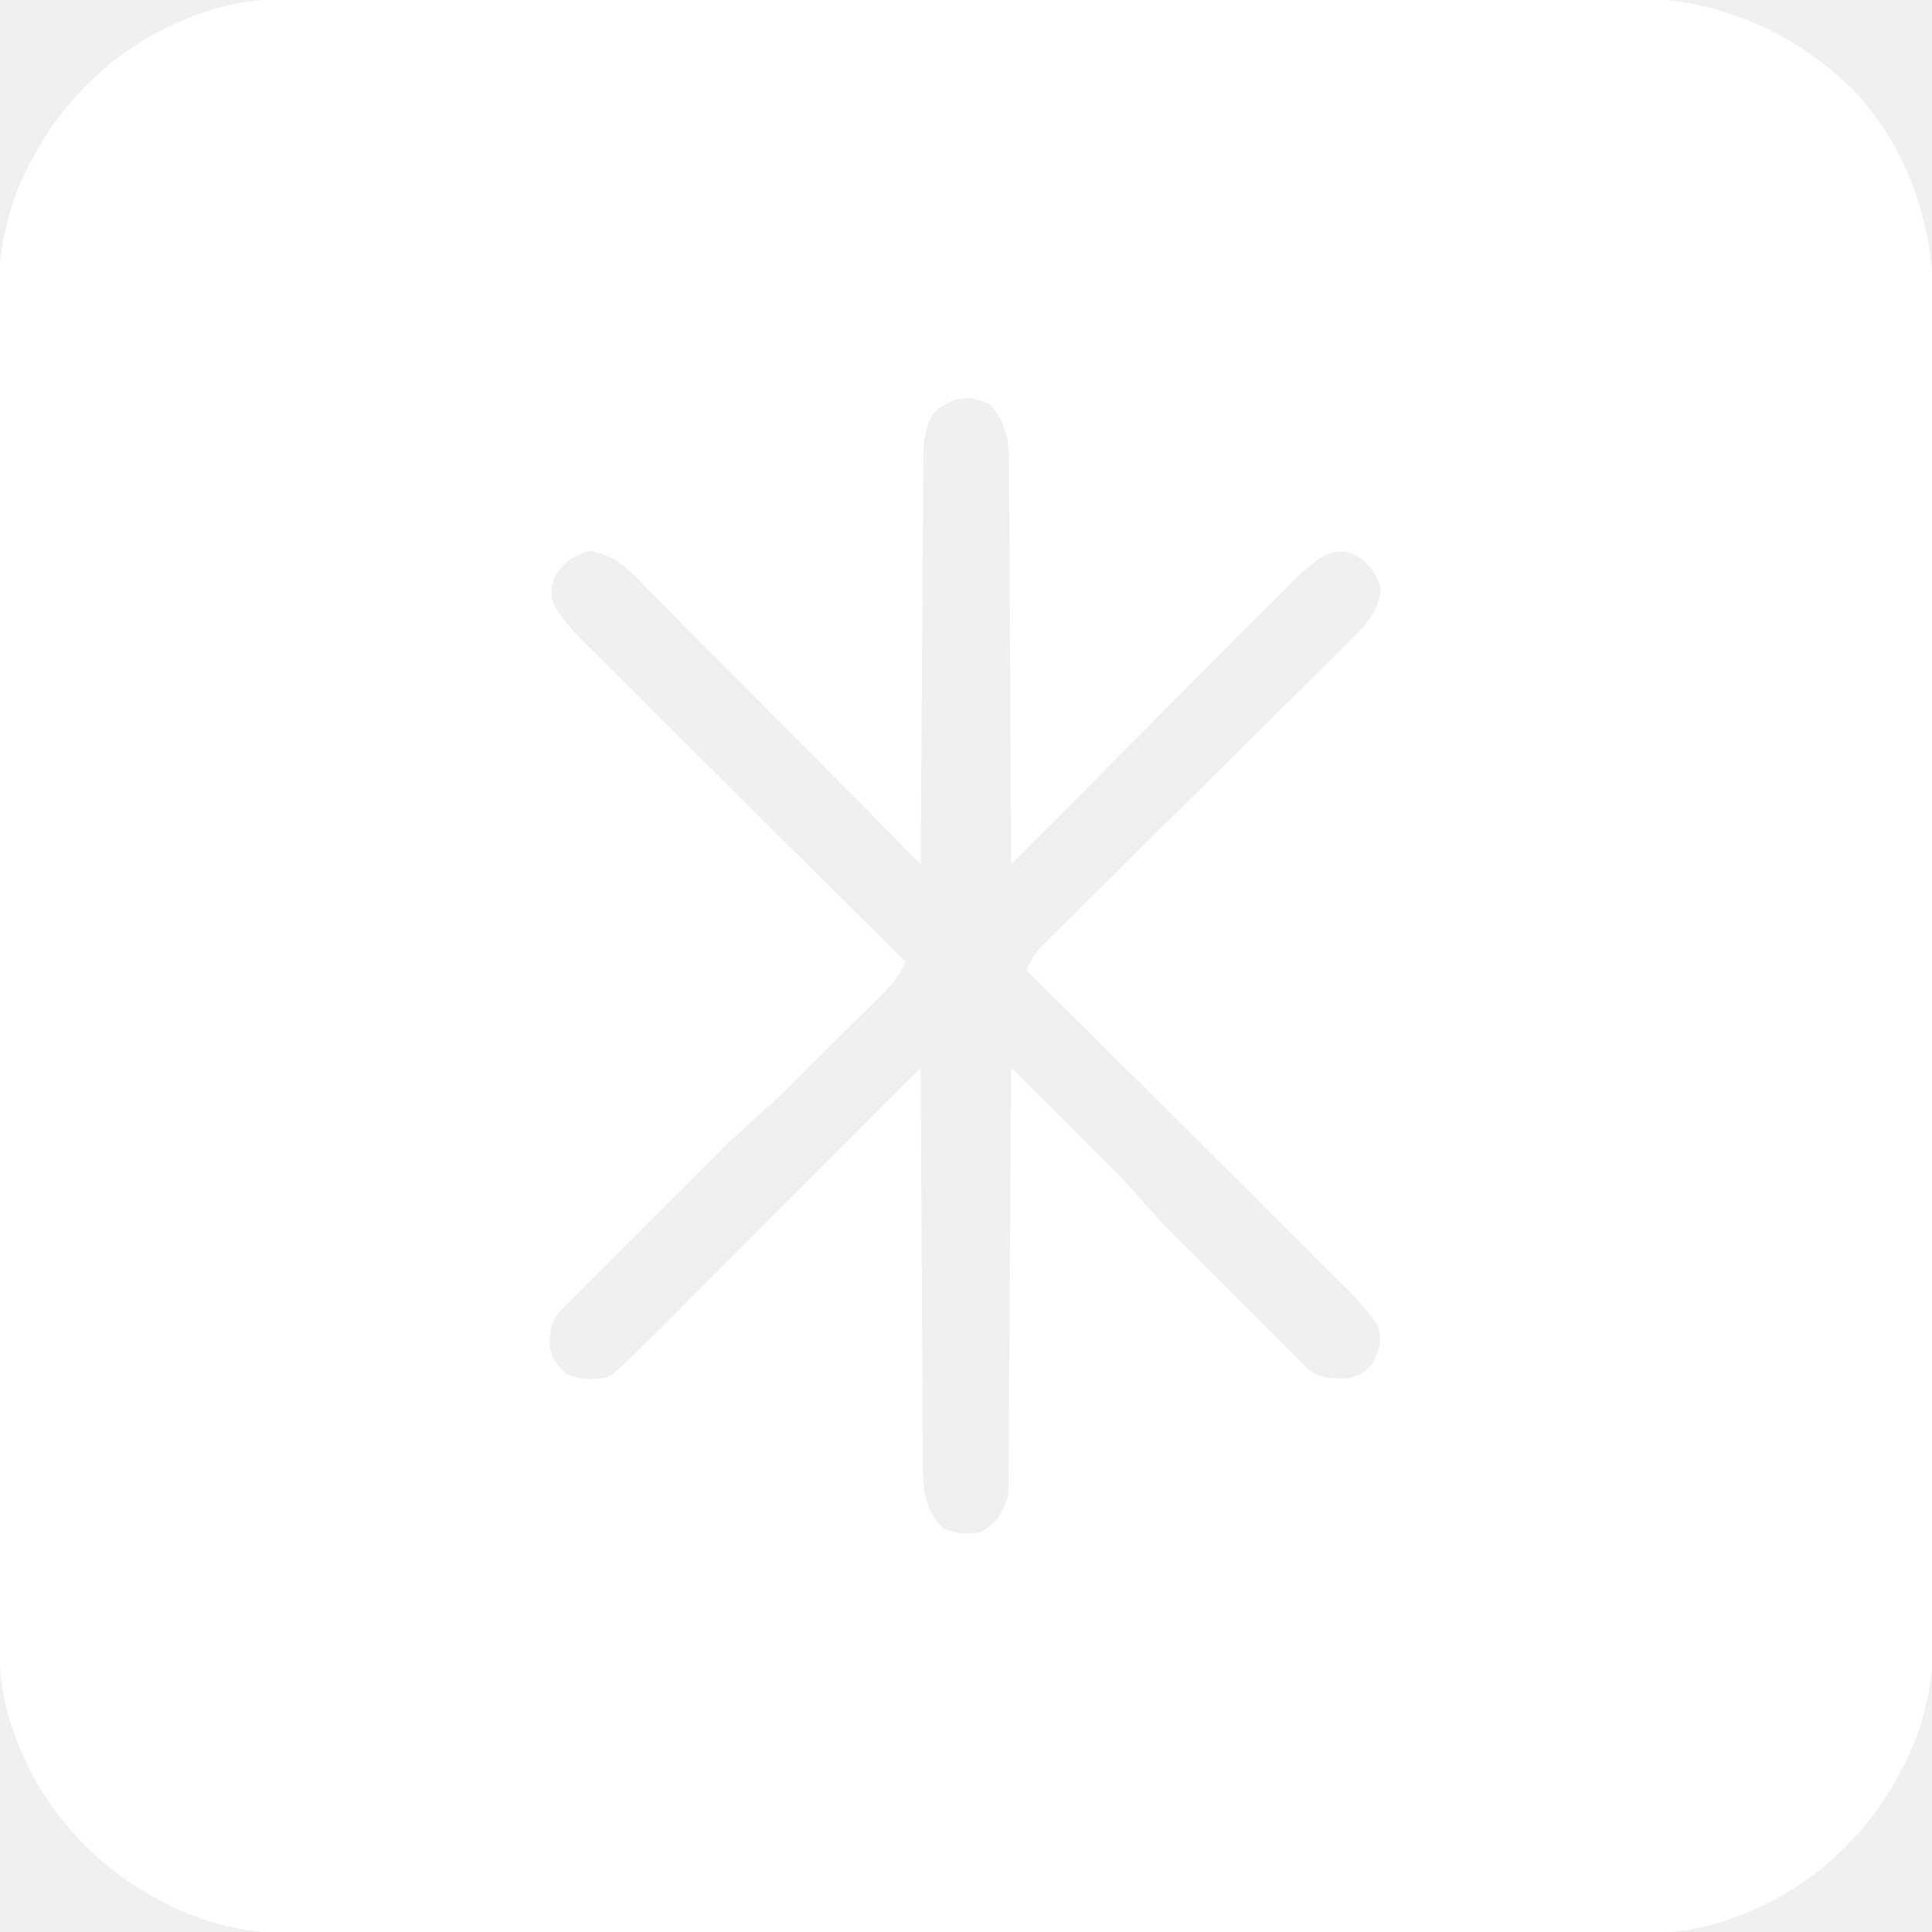
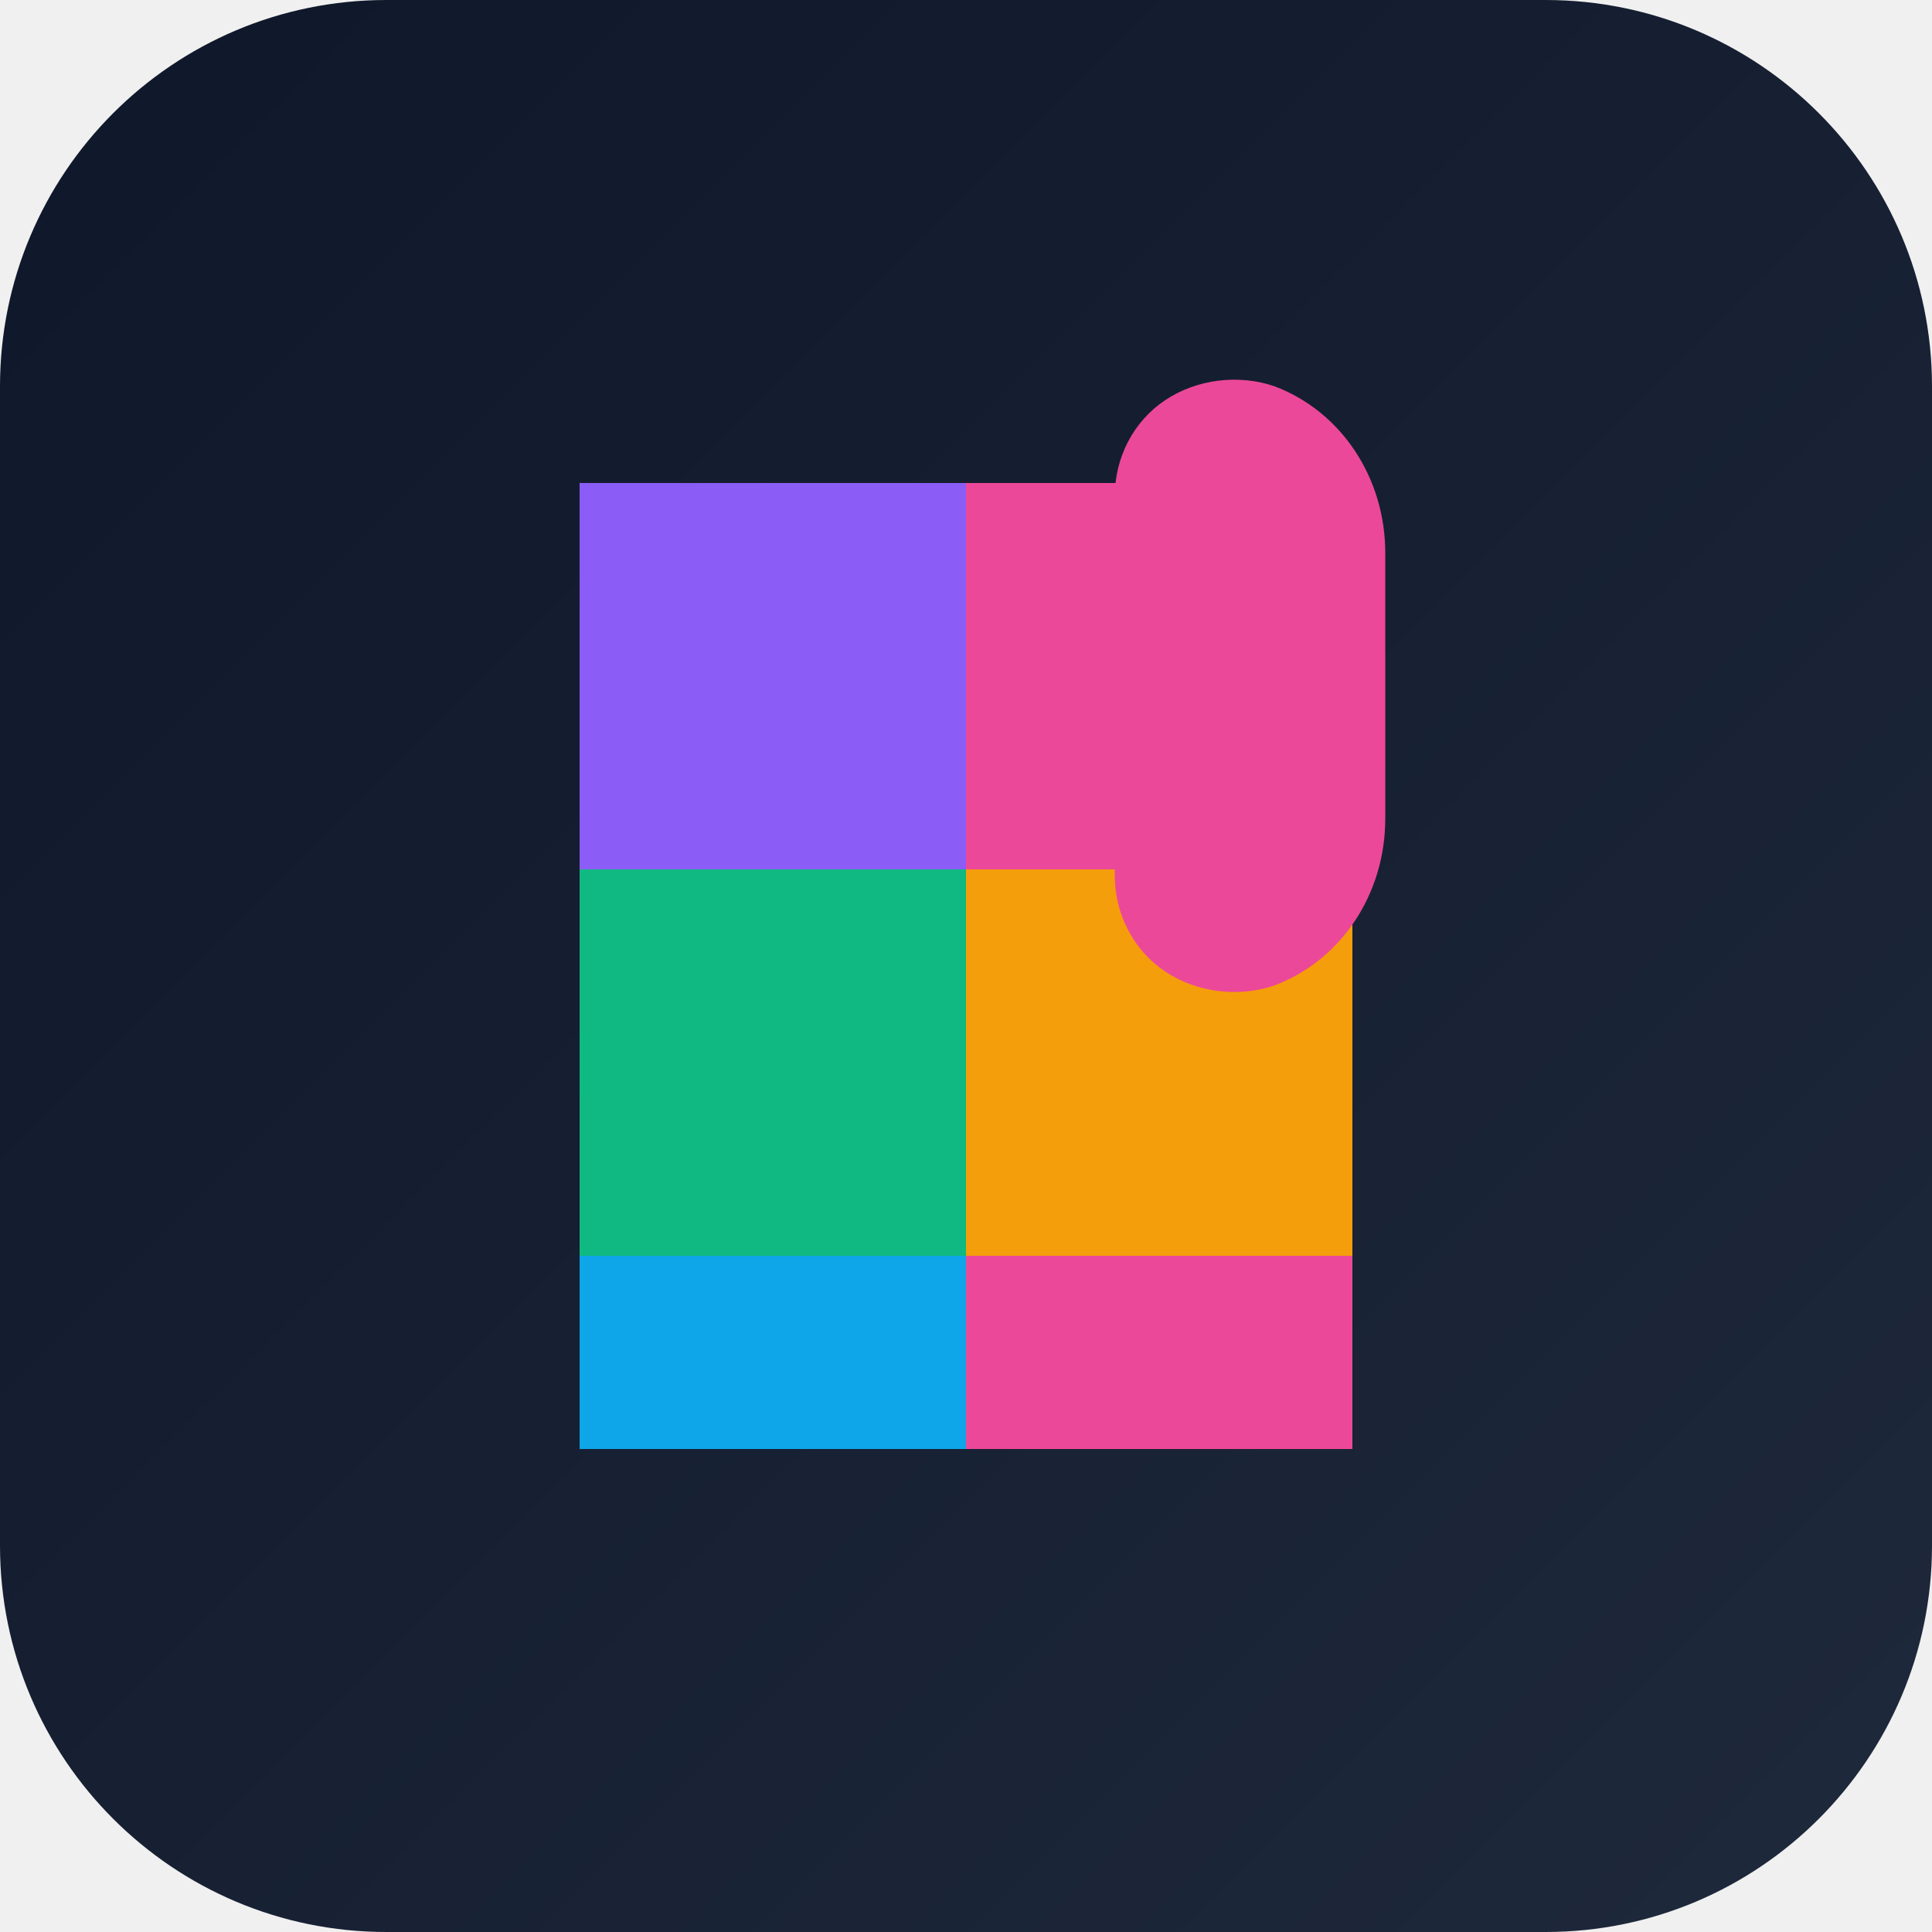
- <svg xmlns="http://www.w3.org/2000/svg" version="1.1" width="512" height="512">
-   <path d="M0 0 C1.317 -0.004 2.634 -0.009 3.99 -0.014 C5.45 -0.013 6.91 -0.013 8.37 -0.013 C9.922 -0.016 11.474 -0.02 13.026 -0.024 C17.294 -0.034 21.562 -0.038 25.829 -0.04 C30.431 -0.044 35.033 -0.054 39.636 -0.063 C50.753 -0.082 61.87 -0.093 72.987 -0.101 C78.225 -0.106 83.464 -0.111 88.702 -0.116 C106.122 -0.133 123.543 -0.148 140.963 -0.155 C145.483 -0.157 150.003 -0.159 154.523 -0.161 C155.647 -0.161 156.77 -0.162 157.928 -0.162 C176.113 -0.171 194.299 -0.196 212.485 -0.229 C231.166 -0.262 249.848 -0.28 268.53 -0.283 C279.014 -0.285 289.499 -0.294 299.983 -0.319 C308.915 -0.341 317.848 -0.349 326.78 -0.339 C331.333 -0.335 335.885 -0.337 340.438 -0.356 C344.617 -0.374 348.795 -0.373 352.973 -0.357 C354.474 -0.355 355.976 -0.359 357.477 -0.371 C380.74 -0.545 400.336 7.514 417.339 23.572 C433.09 40.276 439.181 60.856 439.034 83.308 C439.039 84.87 439.045 86.432 439.053 87.995 C439.069 92.239 439.061 96.484 439.049 100.729 C439.04 105.325 439.054 109.922 439.065 114.518 C439.083 123.503 439.079 132.488 439.067 141.474 C439.058 148.78 439.057 156.087 439.061 163.393 C439.062 164.436 439.063 165.478 439.063 166.552 C439.064 168.671 439.066 170.789 439.067 172.908 C439.078 192.739 439.065 212.571 439.044 232.403 C439.026 249.396 439.029 266.389 439.048 283.383 C439.069 303.148 439.077 322.914 439.065 342.679 C439.064 344.789 439.063 346.899 439.061 349.009 C439.061 350.047 439.06 351.085 439.059 352.155 C439.056 359.448 439.062 366.74 439.071 374.033 C439.083 382.928 439.079 391.822 439.058 400.716 C439.048 405.249 439.043 409.781 439.057 414.314 C439.069 418.472 439.062 422.63 439.041 426.788 C439.036 428.283 439.039 429.778 439.048 431.273 C439.127 444.271 437.035 456.64 430.901 468.259 C430.39 469.246 430.39 469.246 429.869 470.252 C419.581 489.435 403.158 503.028 382.401 509.572 C376.514 511.242 371.186 512.259 365.049 512.268 C363.732 512.273 362.415 512.277 361.057 512.282 C359.597 512.282 358.136 512.282 356.675 512.281 C355.123 512.285 353.57 512.288 352.017 512.293 C347.747 512.303 343.478 512.306 339.208 512.309 C334.604 512.313 330 512.322 325.396 512.331 C314.274 512.351 303.153 512.361 292.031 512.37 C286.791 512.374 281.551 512.38 276.311 512.385 C258.886 512.402 241.462 512.416 224.037 512.424 C219.516 512.426 214.995 512.427 210.474 512.429 C209.35 512.43 208.226 512.43 207.069 512.431 C188.876 512.439 170.683 512.464 152.49 512.497 C133.803 512.53 115.116 512.548 96.429 512.551 C85.94 512.553 75.452 512.562 64.963 512.588 C56.028 512.609 47.094 512.617 38.159 512.608 C33.604 512.603 29.05 512.605 24.495 512.625 C20.316 512.642 16.137 512.641 11.958 512.626 C10.455 512.623 8.953 512.627 7.45 512.639 C-5.578 512.736 -17.952 510.657 -29.599 504.509 C-30.585 503.998 -30.585 503.998 -31.592 503.477 C-50.774 493.189 -64.368 476.766 -70.911 456.009 C-72.582 450.122 -73.598 444.794 -73.608 438.658 C-73.613 437.34 -73.617 436.023 -73.622 434.665 C-73.622 433.205 -73.621 431.744 -73.621 430.284 C-73.624 428.731 -73.628 427.178 -73.632 425.625 C-73.642 421.356 -73.646 417.086 -73.649 412.817 C-73.653 408.212 -73.662 403.608 -73.671 399.004 C-73.691 387.882 -73.701 376.761 -73.71 365.639 C-73.714 360.399 -73.719 355.159 -73.725 349.919 C-73.742 332.495 -73.756 315.07 -73.763 297.646 C-73.765 293.124 -73.767 288.603 -73.769 284.082 C-73.77 282.396 -73.77 282.396 -73.771 280.677 C-73.779 262.484 -73.804 244.291 -73.837 226.098 C-73.87 207.411 -73.888 188.724 -73.891 170.037 C-73.893 159.548 -73.902 149.06 -73.927 138.571 C-73.949 129.637 -73.957 120.702 -73.947 111.767 C-73.943 107.212 -73.945 102.658 -73.964 98.103 C-73.982 93.924 -73.981 89.745 -73.965 85.566 C-73.963 84.064 -73.967 82.561 -73.979 81.058 C-74.076 68.031 -71.997 55.656 -65.849 44.009 C-65.508 43.352 -65.168 42.694 -64.817 42.017 C-54.528 22.834 -38.106 9.241 -17.349 2.697 C-11.463 1.027 -6.135 0.01 0 0 Z M173.526 110.134 C171.895 113.551 171.273 116.292 171.248 120.063 C171.236 121.029 171.225 121.996 171.214 122.991 C171.212 124.039 171.209 125.087 171.207 126.167 C171.197 127.279 171.187 128.392 171.177 129.538 C171.146 133.212 171.129 136.886 171.112 140.56 C171.093 143.109 171.074 145.658 171.053 148.206 C171.007 154.227 170.97 160.247 170.937 166.268 C170.898 173.124 170.849 179.98 170.799 186.836 C170.695 200.935 170.606 215.035 170.526 229.134 C170.115 228.719 169.704 228.303 169.281 227.875 C159.27 217.754 149.246 207.647 139.206 197.555 C134.351 192.674 129.5 187.788 124.661 182.892 C119.991 178.167 115.308 173.455 110.617 168.751 C108.829 166.954 107.046 165.152 105.267 163.347 C102.775 160.818 100.268 158.306 97.756 155.797 C96.658 154.671 96.658 154.671 95.537 153.523 C91.382 149.41 88.393 146.964 82.526 146.134 C78.351 147.579 75.695 149.254 73.526 153.134 C72.392 156.214 72.344 157.636 73.475 160.734 C76.394 165.572 80.213 169.213 84.22 173.169 C85.108 174.057 85.996 174.946 86.911 175.861 C89.337 178.286 91.77 180.703 94.206 183.118 C96.754 185.647 99.293 188.185 101.833 190.721 C106.64 195.519 111.455 200.309 116.272 205.096 C121.758 210.549 127.235 216.009 132.712 221.471 C143.974 232.702 155.246 243.921 166.526 255.134 C165.087 258.134 163.668 260.242 161.305 262.598 C160.65 263.256 159.995 263.914 159.321 264.592 C158.613 265.293 157.904 265.994 157.175 266.716 C156.442 267.449 155.709 268.181 154.954 268.936 C153.401 270.485 151.846 272.033 150.288 273.578 C147.926 275.922 145.571 278.275 143.217 280.628 C141.704 282.137 140.189 283.646 138.675 285.154 C137.978 285.849 137.282 286.544 136.565 287.26 C133.371 290.424 130.148 293.499 126.733 296.425 C121.247 301.166 116.179 306.337 111.061 311.466 C109.977 312.55 108.892 313.634 107.807 314.718 C105.55 316.973 103.296 319.229 101.042 321.487 C98.152 324.384 95.257 327.276 92.36 330.166 C90.127 332.396 87.896 334.628 85.666 336.86 C84.599 337.928 83.531 338.996 82.462 340.062 C80.976 341.546 79.493 343.033 78.011 344.52 C76.745 345.788 76.745 345.788 75.453 347.081 C72.422 350.311 72.193 352.667 72.233 357.095 C72.689 360.266 74.279 361.953 76.526 364.134 C80.115 365.929 83.625 365.827 87.526 365.134 C89.545 363.854 89.545 363.854 91.344 362.083 C92.034 361.445 92.724 360.806 93.435 360.148 C94.125 359.484 94.815 358.819 95.526 358.134 C96.159 357.526 96.791 356.919 97.443 356.292 C99.419 354.363 101.372 352.413 103.319 350.455 C104.052 349.722 104.784 348.99 105.539 348.235 C107.933 345.84 110.323 343.442 112.714 341.044 C114.383 339.373 116.054 337.701 117.724 336.03 C122.099 331.651 126.471 327.269 130.843 322.886 C135.312 318.407 139.784 313.93 144.257 309.453 C153.016 300.683 161.772 291.909 170.526 283.134 C170.528 283.716 170.531 284.298 170.533 284.898 C170.593 299.07 170.668 313.242 170.762 327.415 C170.807 334.268 170.846 341.122 170.873 347.976 C170.898 354.589 170.939 361.203 170.989 367.816 C171.006 370.34 171.017 372.864 171.024 375.388 C171.033 378.921 171.061 382.455 171.094 385.988 C171.092 387.033 171.091 388.077 171.089 389.153 C171.172 395.496 171.805 400.111 176.214 405.009 C179.631 406.672 182.847 406.792 186.526 406.134 C190.616 403.734 192.059 401.553 193.526 397.134 C193.831 394.72 193.831 394.72 193.805 392.205 C193.816 391.239 193.827 390.273 193.838 389.278 C193.841 388.23 193.843 387.182 193.845 386.102 C193.855 384.989 193.865 383.876 193.875 382.73 C193.906 379.056 193.923 375.382 193.94 371.708 C193.959 369.16 193.978 366.611 193.999 364.062 C194.045 358.042 194.082 352.021 194.116 346.001 C194.154 339.144 194.203 332.288 194.253 325.432 C194.357 311.333 194.446 297.234 194.526 283.134 C198.816 287.399 203.103 291.668 207.386 295.939 C208.841 297.389 210.297 298.838 211.753 300.286 C213.858 302.379 215.96 304.475 218.061 306.572 C218.703 307.209 219.345 307.845 220.007 308.501 C223.818 312.312 227.42 316.246 230.943 320.324 C232.929 322.595 235.013 324.748 237.144 326.882 C238.395 328.138 238.395 328.138 239.671 329.419 C240.548 330.293 241.424 331.167 242.327 332.068 C243.244 332.986 244.162 333.905 245.107 334.851 C247.033 336.778 248.96 338.703 250.889 340.627 C253.361 343.094 255.829 345.565 258.296 348.038 C260.658 350.405 263.024 352.767 265.389 355.13 C266.276 356.019 267.162 356.907 268.075 357.823 C268.894 358.638 269.712 359.453 270.555 360.292 C271.275 361.012 271.996 361.732 272.738 362.473 C276.059 365.559 278.897 365.478 283.268 365.408 C286.758 364.985 288.278 363.791 290.526 361.134 C292.168 357.441 292.947 355.345 291.601 351.472 C288.633 346.698 284.819 343.036 280.832 339.1 C279.944 338.211 279.056 337.323 278.141 336.407 C275.715 333.983 273.282 331.565 270.846 329.15 C268.299 326.621 265.759 324.084 263.219 321.547 C258.412 316.749 253.598 311.959 248.78 307.172 C243.294 301.72 237.817 296.259 232.34 290.797 C221.078 279.567 209.806 268.347 198.526 257.134 C199.947 253.897 201.66 251.761 204.17 249.284 C204.927 248.531 205.684 247.778 206.464 247.003 C207.295 246.187 208.127 245.37 208.983 244.529 C209.858 243.662 210.733 242.795 211.634 241.902 C213.536 240.018 215.438 238.137 217.344 236.258 C220.359 233.284 223.365 230.301 226.369 227.316 C234.912 218.831 243.465 210.355 252.033 201.895 C256.767 197.22 261.491 192.537 266.206 187.843 C269.188 184.876 272.18 181.92 275.181 178.973 C277.487 176.701 279.777 174.413 282.069 172.127 C282.9 171.317 283.732 170.507 284.588 169.672 C288.876 165.362 291.743 162.27 292.526 156.134 C291.081 151.959 289.407 149.303 285.526 147.134 C282.39 145.979 281.006 145.952 277.864 147.146 C273.418 149.795 270.119 153.147 266.501 156.819 C265.72 157.599 264.939 158.38 264.134 159.184 C261.562 161.758 259.001 164.343 256.44 166.927 C254.656 168.717 252.871 170.506 251.085 172.295 C246.872 176.518 242.666 180.748 238.463 184.981 C233.676 189.802 228.88 194.614 224.084 199.426 C214.222 209.319 204.37 219.223 194.526 229.134 C194.524 228.552 194.521 227.97 194.519 227.371 C194.46 213.198 194.384 199.026 194.29 184.854 C194.245 178 194.206 171.147 194.18 164.293 C194.154 157.679 194.113 151.066 194.063 144.452 C194.046 141.928 194.035 139.405 194.028 136.881 C194.019 133.347 193.991 129.814 193.958 126.28 C193.96 125.236 193.961 124.191 193.963 123.115 C193.881 116.772 193.247 112.158 188.839 107.259 C182.94 104.39 177.857 105.422 173.526 110.134 Z " fill="#FFFFFF" transform="translate(73.47391,-0.1342211)" />
+ <svg xmlns="http://www.w3.org/2000/svg" width="100" height="100" viewBox="0 0 100 100" fill="none">
+   <rect width="100" height="100" rx="20" fill="url(#paint0_linear)" />
+   <path d="M30 25H70V75H30V25Z" fill="url(#paint1_radial)" />
+   <path d="M30 25H50V45H30V25Z" fill="#8B5CF6" />
+   <path d="M50 25H70V45H50V25Z" fill="#EC4899" />
+   <path d="M30 45H50V65H30V45Z" fill="#10B981" />
+   <path d="M50 45H70V65H50V45Z" fill="#F59E0B" />
+   <path d="M30 65H50V75H30V65Z" fill="#0EA5E9" />
+   <path d="M50 65H70V75H50V65Z" fill="#EC4899" />
+   <path d="M65.983 20C64.119 19.352 61.938 19.621 60.3 20.719C58.663 21.816 57.701 23.688 57.701 25.684V45.316C57.701 47.312 58.663 49.184 60.3 50.281C61.938 51.379 64.119 51.648 65.983 51C69.413 49.705 71.701 46.279 71.701 42.384V28.616C71.701 24.721 69.413 21.295 65.983 20Z" fill="#EC4899" />
+   <defs>
+     <linearGradient id="paint0_linear" x1="0" y1="0" x2="100" y2="100" gradientUnits="userSpaceOnUse">
+       <stop stop-color="#0F172A" />
+       <stop offset="1" stop-color="#1E293B" />
+     </linearGradient>
+     <radialGradient id="paint1_radial" cx="0" cy="0" r="1" gradientUnits="userSpaceOnUse" gradientTransform="translate(50 50) rotate(90) scale(25 20)">
+       <stop stop-color="#8B5CF6" stop-opacity="0.3" />
+       <stop offset="1" stop-color="#EC4899" stop-opacity="0.1" />
+     </radialGradient>
+   </defs>
</svg>
